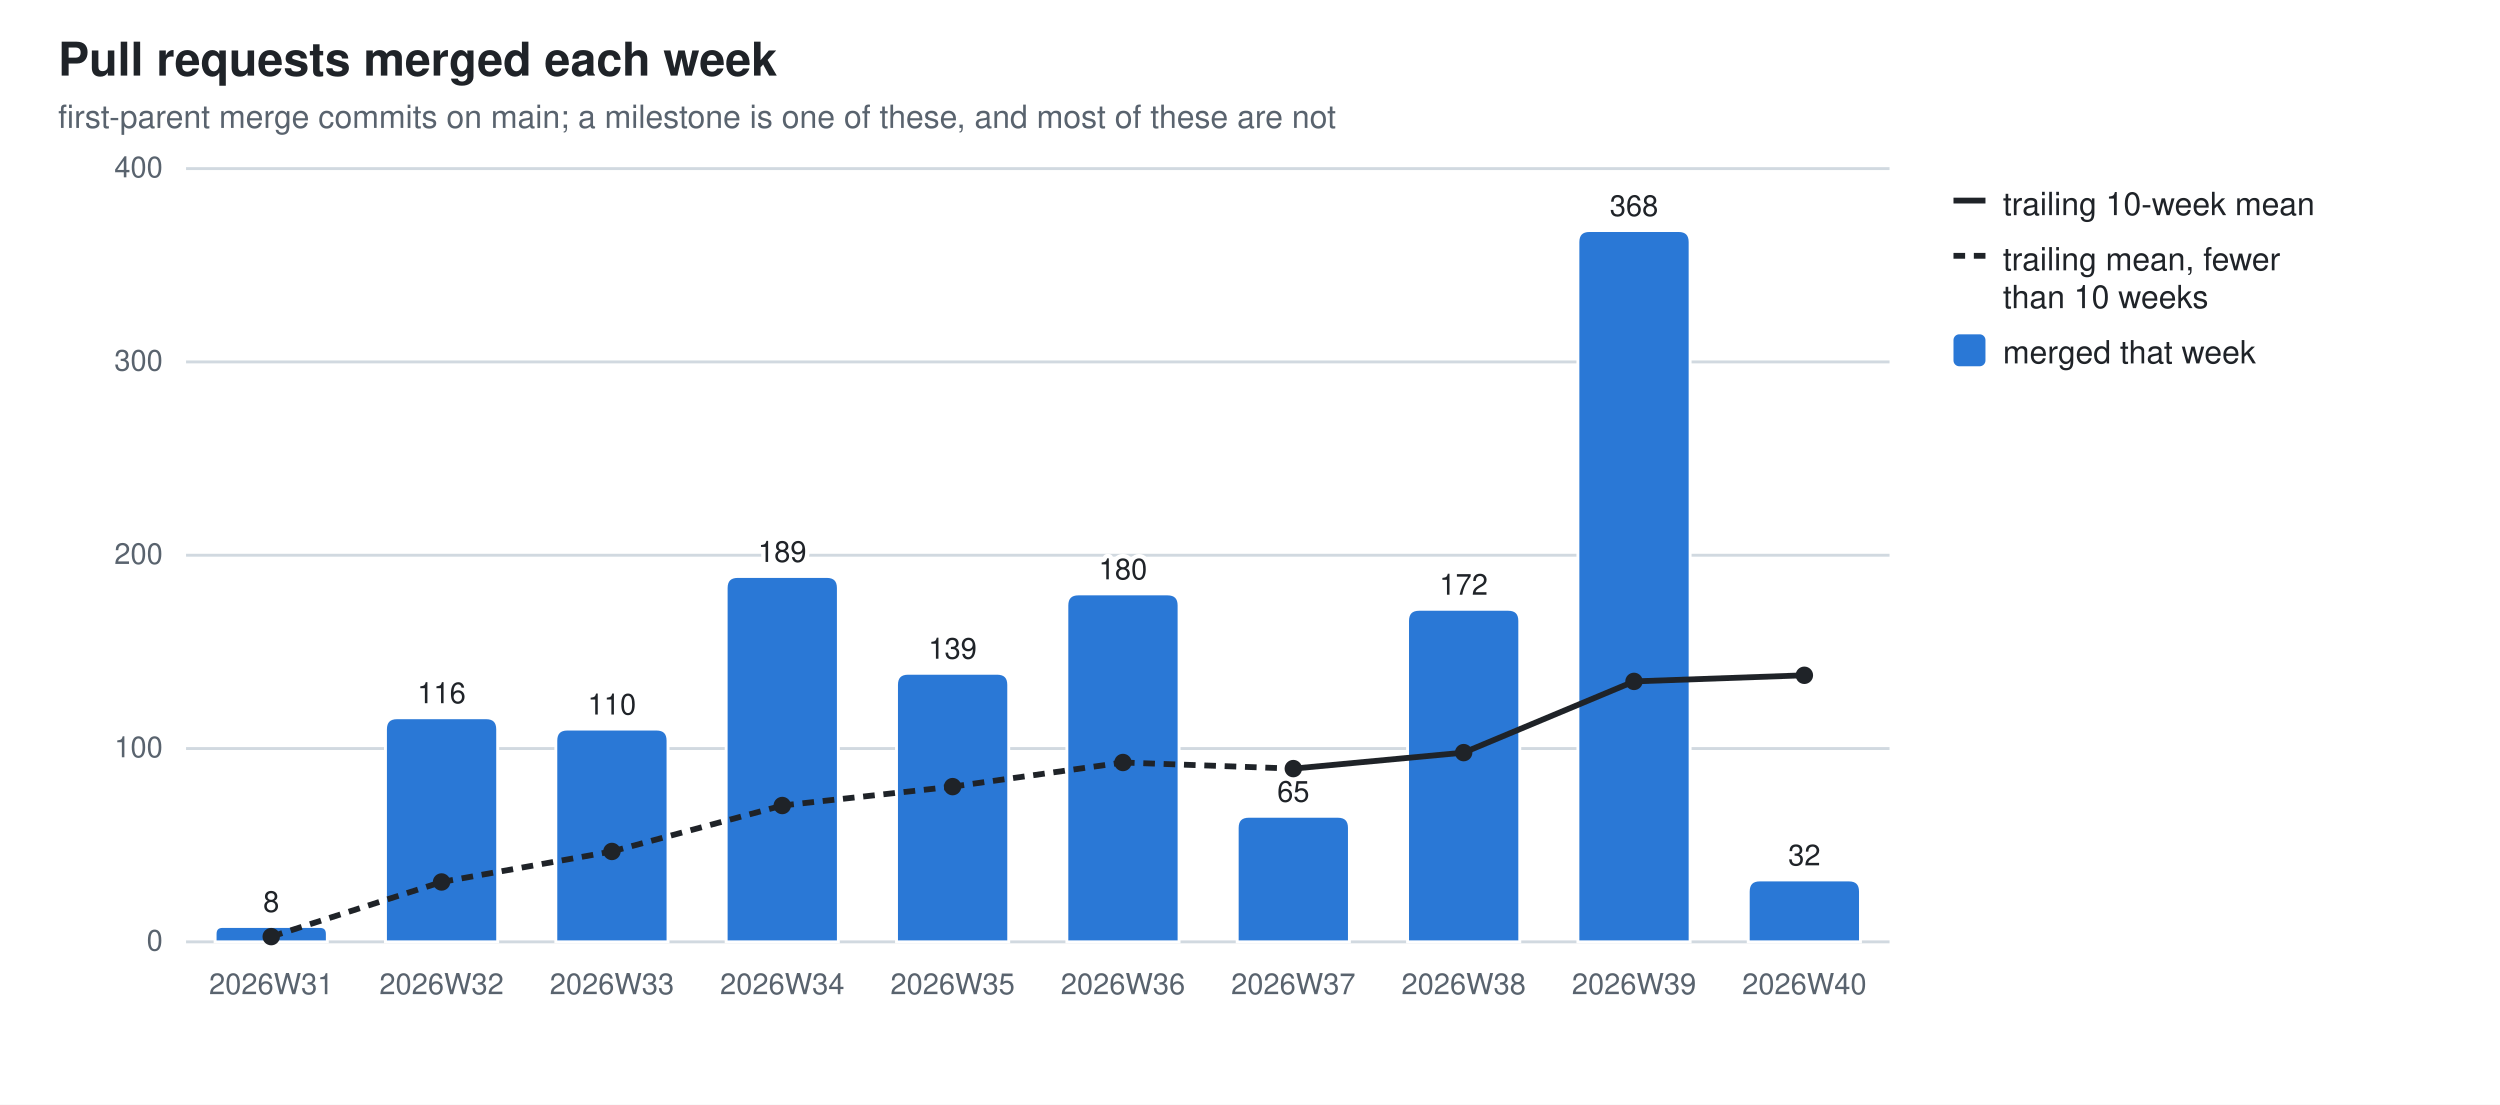
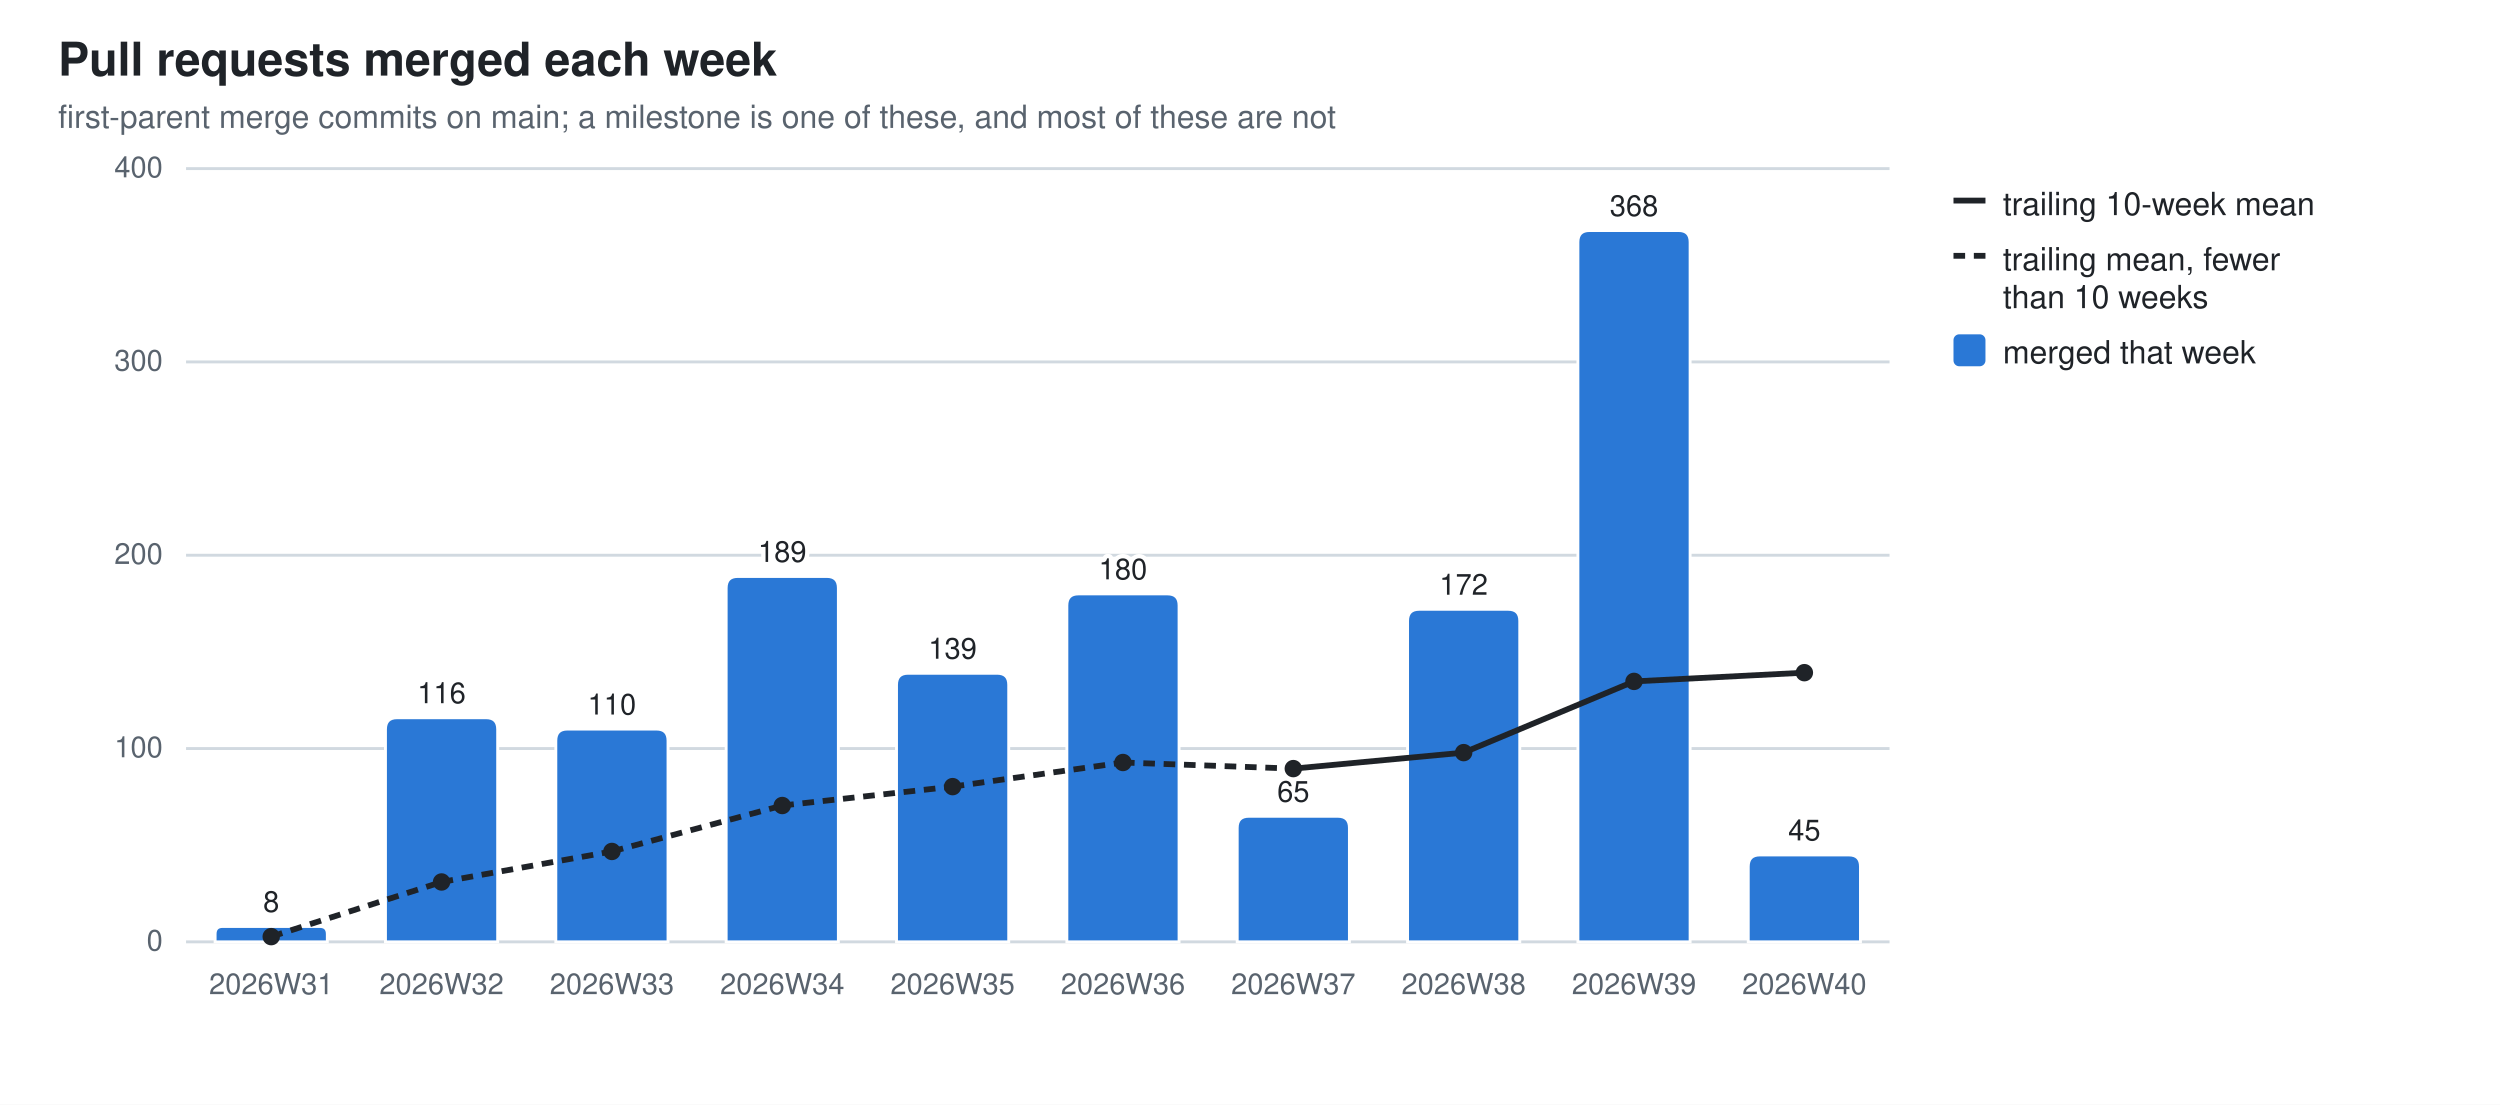
<svg xmlns="http://www.w3.org/2000/svg" width="860" height="380" viewBox="0 0 860 380" role="img" aria-label="Pull requests merged each week">
  <style>
  .bg{fill:#ffffff} .fg{fill:#1f2328} .mut{fill:#59636e} .grid{stroke:#d1d9e0}
  .seg{stroke:#ffffff;stroke-width:1} .tr{stroke:#1f2328;fill:none} .trd{fill:#1f2328}
  .val{paint-order:stroke;stroke:#ffffff;stroke-width:3px;stroke-linejoin:round}
-   .s0{fill:#2a78d6}  .s1{fill:#eb6834}  .s2{fill:#1baf7a}  .s3{fill:#eda100}  .s4{fill:#e87ba4}  .s5{fill:#008300}  .s6{fill:#4a3aa7}  .s7{fill:#e34948}
+   .s0{fill:#2a78d6}
  @media (prefers-color-scheme: dark){
    .bg{fill:#0d1117} .fg{fill:#e6edf3} .mut{fill:#9198a1} .grid{stroke:#30363d}
-     .seg{stroke:#0d1117} .val{stroke:#0d1117} .tr{stroke:#e6edf3} .trd{fill:#e6edf3} .s0{fill:#3987e5} .s1{fill:#d95926} .s2{fill:#199e70} .s3{fill:#c98500} .s4{fill:#d55181} .s5{fill:#008300} .s6{fill:#9085e9} .s7{fill:#e66767}}
+     .seg{stroke:#0d1117} .val{stroke:#0d1117} .tr{stroke:#e6edf3} .trd{fill:#e6edf3} .s0{fill:#3987e5}}
  text{font-family:-apple-system,BlinkMacSystemFont,"Segoe UI",Helvetica,Arial,sans-serif}
</style>
  <rect class="bg" width="860" height="380" />
  <text class="fg" x="20" y="26" font-size="16" font-weight="600">Pull requests merged each week</text>
  <text class="mut" x="20" y="44" font-size="11">first-parent merge commits on main; a milestone is one of these, and most of these are not</text>
  <line class="grid" x1="64" y1="324.0" x2="650.0" y2="324.0" stroke-width="1" />
  <text class="mut" x="56" y="327.0" font-size="10" text-anchor="end">0</text>
  <line class="grid" x1="64" y1="257.5" x2="650.0" y2="257.5" stroke-width="1" />
  <text class="mut" x="56" y="260.5" font-size="10" text-anchor="end">100</text>
  <line class="grid" x1="64" y1="191.0" x2="650.0" y2="191.0" stroke-width="1" />
  <text class="mut" x="56" y="194.0" font-size="10" text-anchor="end">200</text>
  <line class="grid" x1="64" y1="124.5" x2="650.0" y2="124.5" stroke-width="1" />
  <text class="mut" x="56" y="127.5" font-size="10" text-anchor="end">300</text>
  <line class="grid" x1="64" y1="58.0" x2="650.0" y2="58.0" stroke-width="1" />
  <text class="mut" x="56" y="61.0" font-size="10" text-anchor="end">400</text>
  <path class="seg s0" d="M74.0,324.0 V321.3 Q74.0,318.7 76.6,318.7 H110.0 Q112.6,318.7 112.6,321.3 V324.0 Z" />
  <text class="mut" x="93.3" y="342" font-size="10" text-anchor="middle">2026W31</text>
  <text class="fg val" x="93.3" y="313.7" font-size="10" text-anchor="middle">8</text>
  <path class="seg s0" d="M132.6,324.0 V250.9 Q132.6,246.9 136.6,246.9 H167.2 Q171.2,246.9 171.2,250.9 V324.0 Z" />
  <text class="mut" x="151.9" y="342" font-size="10" text-anchor="middle">2026W32</text>
  <text class="fg val" x="151.9" y="241.9" font-size="10" text-anchor="middle">116</text>
  <path class="seg s0" d="M191.2,324.0 V254.8 Q191.2,250.8 195.2,250.8 H225.8 Q229.8,250.8 229.8,254.8 V324.0 Z" />
  <text class="mut" x="210.5" y="342" font-size="10" text-anchor="middle">2026W33</text>
  <text class="fg val" x="210.5" y="245.8" font-size="10" text-anchor="middle">110</text>
  <path class="seg s0" d="M249.8,324.0 V202.3 Q249.8,198.3 253.8,198.3 H284.4 Q288.4,198.3 288.4,202.3 V324.0 Z" />
  <text class="mut" x="269.1" y="342" font-size="10" text-anchor="middle">2026W34</text>
  <text class="fg val" x="269.1" y="193.3" font-size="10" text-anchor="middle">189</text>
  <path class="seg s0" d="M308.4,324.0 V235.6 Q308.4,231.6 312.4,231.6 H343.0 Q347.0,231.6 347.0,235.6 V324.0 Z" />
  <text class="mut" x="327.7" y="342" font-size="10" text-anchor="middle">2026W35</text>
  <text class="fg val" x="327.7" y="226.6" font-size="10" text-anchor="middle">139</text>
  <path class="seg s0" d="M367.0,324.0 V208.3 Q367.0,204.3 371.0,204.3 H401.6 Q405.6,204.3 405.6,208.3 V324.0 Z" />
  <text class="mut" x="386.3" y="342" font-size="10" text-anchor="middle">2026W36</text>
  <text class="fg val" x="386.3" y="199.3" font-size="10" text-anchor="middle">180</text>
  <path class="seg s0" d="M425.6,324.0 V284.8 Q425.6,280.8 429.6,280.8 H460.2 Q464.2,280.8 464.2,284.8 V324.0 Z" />
  <text class="mut" x="444.9" y="342" font-size="10" text-anchor="middle">2026W37</text>
  <text class="fg val" x="444.9" y="275.8" font-size="10" text-anchor="middle">65</text>
  <path class="seg s0" d="M484.2,324.0 V213.6 Q484.2,209.6 488.2,209.6 H518.8 Q522.8,209.6 522.8,213.6 V324.0 Z" />
  <text class="mut" x="503.5" y="342" font-size="10" text-anchor="middle">2026W38</text>
  <text class="fg val" x="503.5" y="204.6" font-size="10" text-anchor="middle">172</text>
  <path class="seg s0" d="M542.8,324.0 V83.3 Q542.8,79.3 546.8,79.3 H577.4 Q581.4,79.3 581.4,83.3 V324.0 Z" />
  <text class="mut" x="562.1" y="342" font-size="10" text-anchor="middle">2026W39</text>
  <text class="fg val" x="562.1" y="74.3" font-size="10" text-anchor="middle">368</text>
-   <path class="seg s0" d="M601.4,324.0 V306.7 Q601.4,302.7 605.4,302.7 H636.0 Q640.0,302.7 640.0,306.7 V324.0 Z" />
+   <path class="seg s0" d="M601.4,324.0 V298.1 Q601.4,294.1 605.4,294.1 H636.0 Q640.0,294.1 640.0,298.1 V324.0 Z" />
  <text class="mut" x="620.7" y="342" font-size="10" text-anchor="middle">2026W40</text>
-   <text class="fg val" x="620.7" y="297.7" font-size="10" text-anchor="middle">32</text>
+   <text class="fg val" x="620.7" y="289.1" font-size="10" text-anchor="middle">45</text>
  <line class="tr" x1="93.3" y1="322.2" x2="151.9" y2="303.4" stroke-width="2" stroke-dasharray="4 3" />
  <line class="tr" x1="151.9" y1="303.4" x2="210.5" y2="292.9" stroke-width="2" stroke-dasharray="4 3" />
  <line class="tr" x1="210.5" y1="292.9" x2="269.1" y2="277.1" stroke-width="2" stroke-dasharray="4 3" />
  <line class="tr" x1="269.1" y1="277.1" x2="327.7" y2="270.6" stroke-width="2" stroke-dasharray="4 3" />
  <line class="tr" x1="327.7" y1="270.6" x2="386.3" y2="262.3" stroke-width="2" stroke-dasharray="4 3" />
  <line class="tr" x1="386.3" y1="262.3" x2="444.9" y2="264.4" stroke-width="2" stroke-dasharray="4 3" />
  <line class="tr" x1="444.9" y1="264.4" x2="503.5" y2="258.9" stroke-width="2" />
  <line class="tr" x1="503.5" y1="258.9" x2="562.1" y2="234.4" stroke-width="2" />
-   <line class="tr" x1="562.1" y1="234.4" x2="620.7" y2="232.3" stroke-width="2" />
+   <line class="tr" x1="562.1" y1="234.4" x2="620.7" y2="231.4" stroke-width="2" />
  <circle class="trd" cx="93.3" cy="322.2" r="3" />
  <circle class="trd" cx="151.9" cy="303.4" r="3" />
  <circle class="trd" cx="210.5" cy="292.9" r="3" />
  <circle class="trd" cx="269.1" cy="277.1" r="3" />
  <circle class="trd" cx="327.7" cy="270.6" r="3" />
  <circle class="trd" cx="386.3" cy="262.3" r="3" />
  <circle class="trd" cx="444.9" cy="264.4" r="3" />
  <circle class="trd" cx="503.5" cy="258.9" r="3" />
  <circle class="trd" cx="562.1" cy="234.4" r="3" />
-   <circle class="trd" cx="620.7" cy="232.3" r="3" />
+   <circle class="trd" cx="620.7" cy="231.4" r="3" />
  <line class="tr" x1="672" y1="69" x2="683" y2="69" stroke-width="2" />
  <text class="fg" y="74" font-size="11">
    <tspan x="689" dy="0">trailing 10-week mean</tspan>
  </text>
  <line class="tr" x1="672" y1="88" x2="683" y2="88" stroke-width="2" stroke-dasharray="4 3" />
  <text class="fg" y="93" font-size="11">
    <tspan x="689" dy="0">trailing mean, fewer</tspan>
    <tspan x="689" dy="13">than 10 weeks</tspan>
  </text>
  <rect class="s0" x="672" y="115" width="11" height="11" rx="2" />
  <text class="fg" y="125" font-size="11">
    <tspan x="689" dy="0">merged that week</tspan>
  </text>
</svg>
